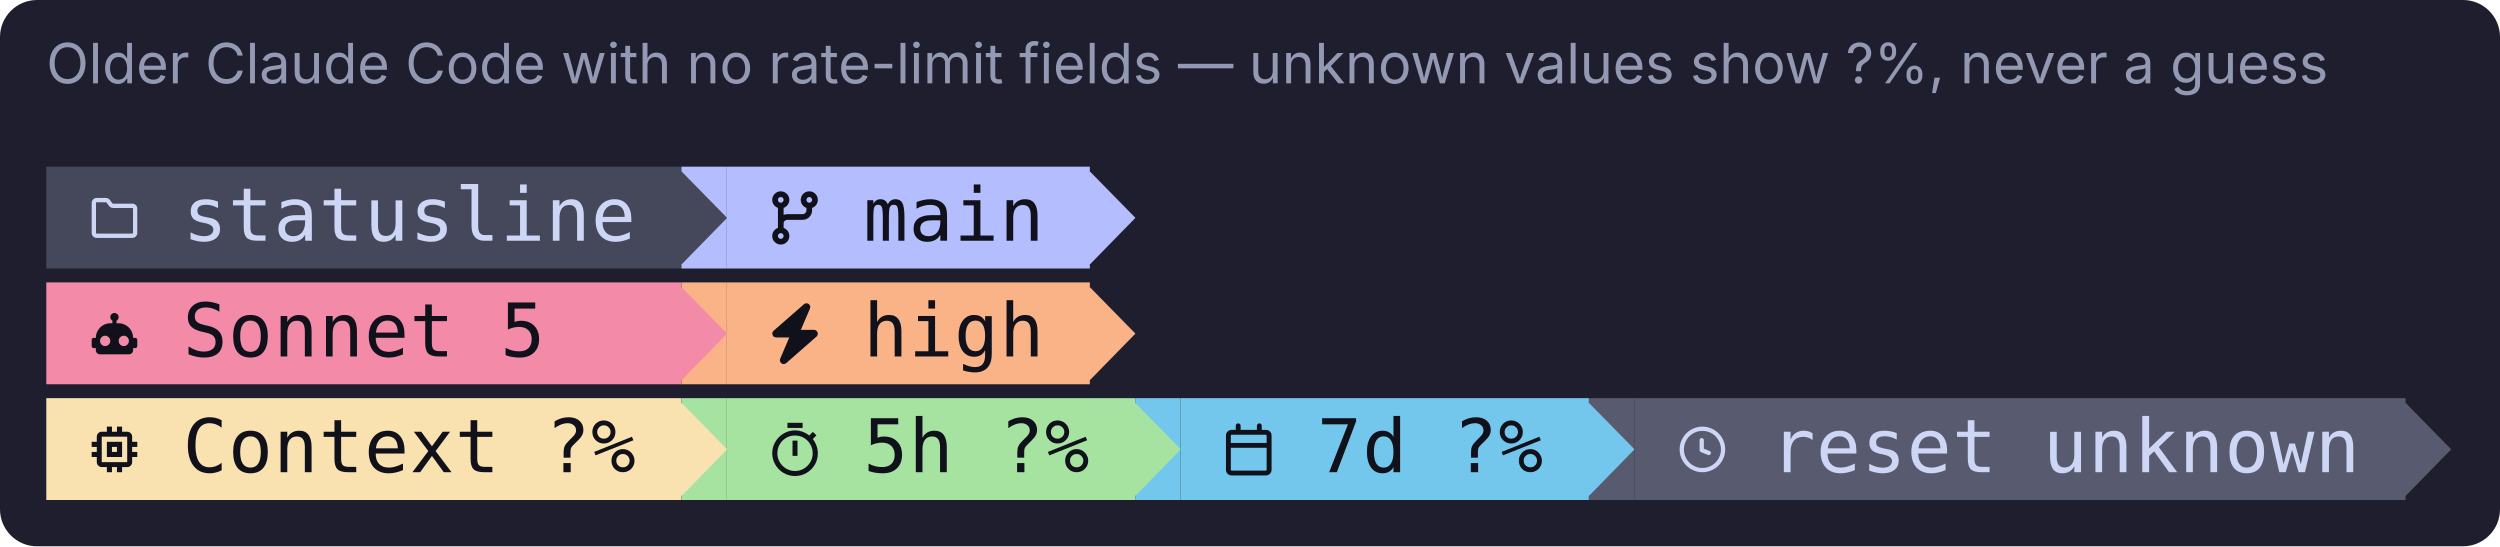
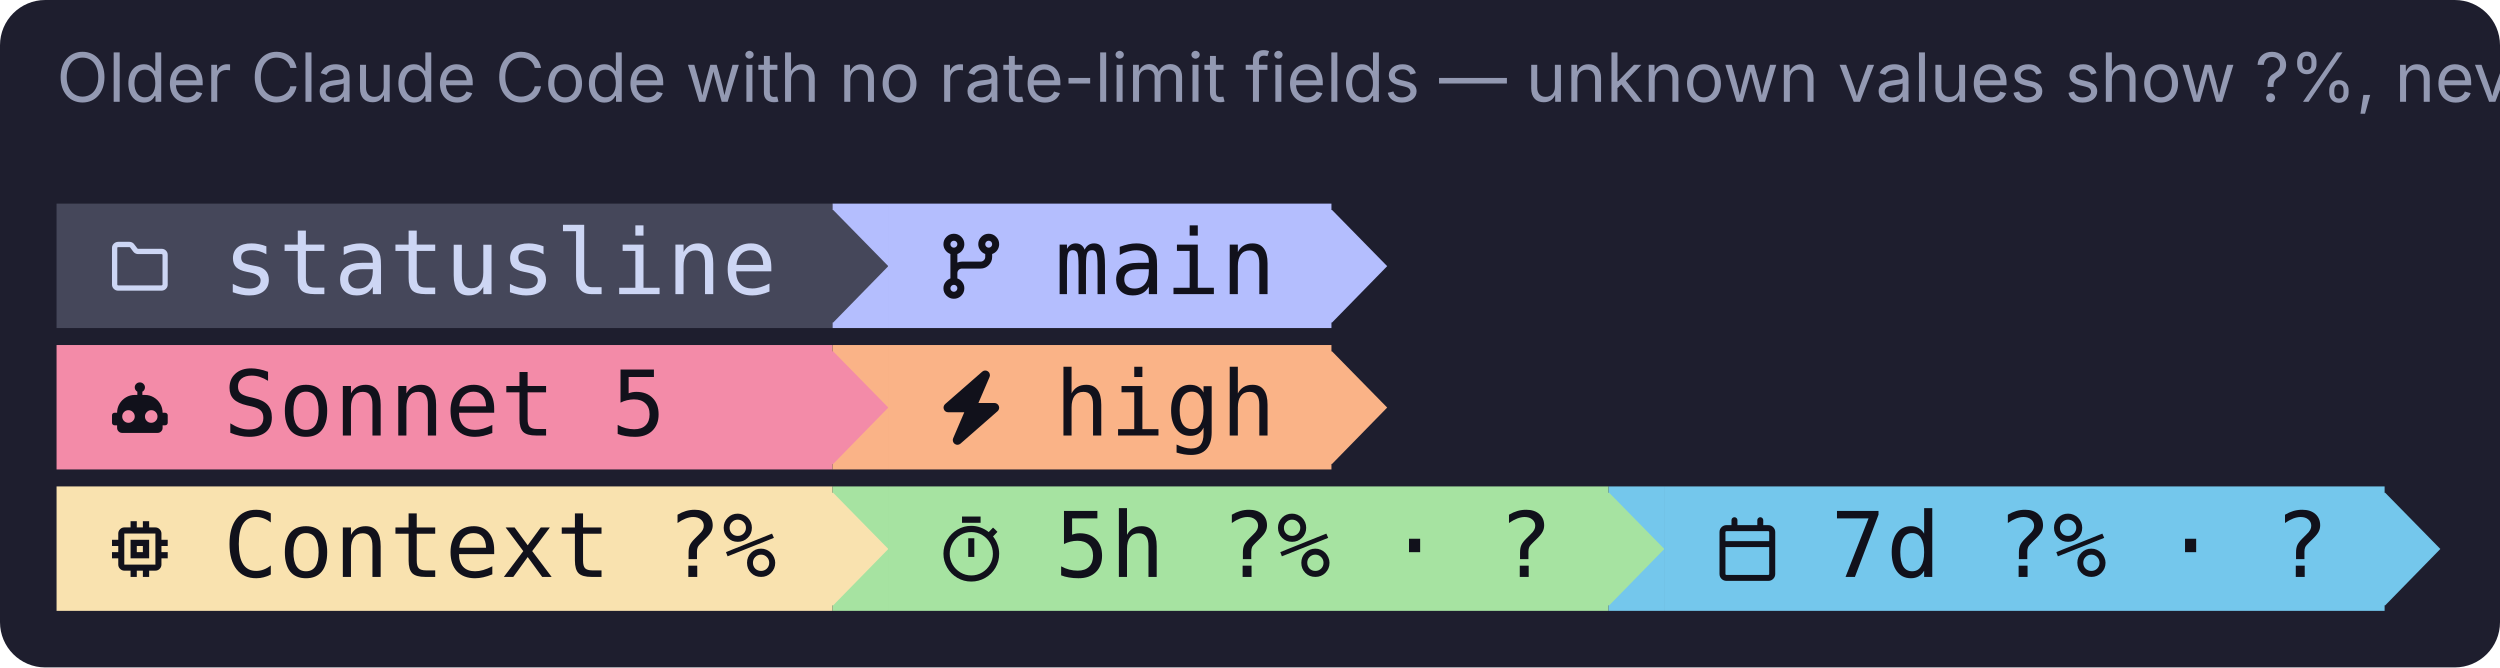
- <svg xmlns="http://www.w3.org/2000/svg" width="540" height="118" viewBox="0 0 540 118" role="img" aria-label="Older Claude Code with no rate-limit fields — unknown values show ?%, never a guess">
-   <rect width="540" height="118" rx="8" fill="#1e1e2e" />
+ <svg xmlns="http://www.w3.org/2000/svg" width="442" height="118" viewBox="0 0 442 118" role="img" aria-label="Older Claude Code with no rate-limit fields — unknown values show ?%, never a guess">
+   <rect width="442" height="118" rx="8" fill="#1e1e2e" />
  <text x="10" y="18" font-family="-apple-system,Segoe UI,system-ui,sans-serif" font-size="12" fill="#9399b2">Older Claude Code with no rate-limit fields — unknown values show ?%, never a guess</text>
  <rect x="10.00" y="36" width="137.20" height="22" fill="rgb(69,71,90)" />
  <path d="M0 994Q0 1048 38.0 1086.0Q76 1124 132 1126H376Q406 1126 434 1112Q462 1098 480 1072L548 982Q554 976 562 976H1068Q1124 976 1162.0 938.0Q1200 900 1200 844V206Q1200 152 1162.0 114.0Q1124 76 1068 74H132Q78 74 38 114Q0 152 0 206ZM132 1012Q124 1012 118 1008Q114 1002 114 994V206Q114 198 118 194Q124 188 132 188H1068Q1076 188 1082 194Q1088 200 1088 206V844Q1088 852 1083.0 857.0Q1078 862 1068 862H562Q532 862 504.0 876.0Q476 890 458 914L390 1006Q384 1012 376 1012Z" fill="rgb(205,214,244)" transform="translate(19.80 52.00) scale(0.00821 -0.00821)" />
  <text x="44.30" y="52" text-anchor="middle" font-family="ui-monospace,SFMono-Regular,Menlo,Consolas,monospace" font-size="16" fill="rgb(205,214,244)">s</text>
  <text x="54.10" y="52" text-anchor="middle" font-family="ui-monospace,SFMono-Regular,Menlo,Consolas,monospace" font-size="16" fill="rgb(205,214,244)">t</text>
  <text x="63.90" y="52" text-anchor="middle" font-family="ui-monospace,SFMono-Regular,Menlo,Consolas,monospace" font-size="16" fill="rgb(205,214,244)">a</text>
  <text x="73.70" y="52" text-anchor="middle" font-family="ui-monospace,SFMono-Regular,Menlo,Consolas,monospace" font-size="16" fill="rgb(205,214,244)">t</text>
  <text x="83.50" y="52" text-anchor="middle" font-family="ui-monospace,SFMono-Regular,Menlo,Consolas,monospace" font-size="16" fill="rgb(205,214,244)">u</text>
  <text x="93.30" y="52" text-anchor="middle" font-family="ui-monospace,SFMono-Regular,Menlo,Consolas,monospace" font-size="16" fill="rgb(205,214,244)">s</text>
  <text x="103.10" y="52" text-anchor="middle" font-family="ui-monospace,SFMono-Regular,Menlo,Consolas,monospace" font-size="16" fill="rgb(205,214,244)">l</text>
  <text x="112.90" y="52" text-anchor="middle" font-family="ui-monospace,SFMono-Regular,Menlo,Consolas,monospace" font-size="16" fill="rgb(205,214,244)">i</text>
  <text x="122.70" y="52" text-anchor="middle" font-family="ui-monospace,SFMono-Regular,Menlo,Consolas,monospace" font-size="16" fill="rgb(205,214,244)">n</text>
  <text x="132.50" y="52" text-anchor="middle" font-family="ui-monospace,SFMono-Regular,Menlo,Consolas,monospace" font-size="16" fill="rgb(205,214,244)">e</text>
  <rect x="147.20" y="36" width="9.80" height="22" fill="rgb(180,190,254)" />
  <path d="M-72 1812H13L1200 602L13 -612H-72Z" fill="rgb(69,71,90)" transform="translate(147.20 52.00) scale(0.00821 -0.00821)" />
  <rect x="157.00" y="36" width="78.40" height="22" fill="rgb(180,190,254)" />
  <path d="M750 1076Q750 1168 816.0 1234.0Q882 1300 975.0 1300.0Q1068 1300 1134.0 1234.0Q1200 1168 1200 1076Q1200 1004 1158 944Q1116 886 1049 864V800Q1049 698 976 624Q903 550 800 550H400Q359 550 329 522Q299 492 300 450V338Q366 314 408.0 256.0Q450 198 450 126Q450 32 384.0 -34.0Q318 -100 225 -100Q132 -100 66 -34Q0 32 0 126Q0 198 42.0 256.0Q84 314 150 338V864Q84 888 42.0 946.0Q0 1004 0 1076Q0 1168 66.0 1234.0Q132 1300 225.0 1300.0Q318 1300 384.0 1234.0Q450 1168 450 1076Q450 1004 408.0 946.0Q366 888 300 864V680Q348 700 400 700H800Q841 700 871.0 730.0Q901 760 900 800V864Q834 888 792.0 946.0Q750 1004 750 1076ZM225 1000Q255 1000 277.0 1022.0Q299 1044 300 1076Q300 1106 278.0 1128.0Q256 1150 225.0 1150.0Q194 1150 172.0 1128.0Q150 1106 150.0 1075.0Q150 1044 172.0 1022.0Q194 1000 225 1000ZM975 1000Q1005 1000 1027.0 1022.0Q1049 1044 1049.0 1075.0Q1049 1106 1028 1128Q1006 1150 975.0 1150.0Q944 1150 922.0 1128.0Q900 1106 900.0 1075.0Q900 1044 922.0 1022.0Q944 1000 975 1000ZM225 50Q255 50 277 72Q299 94 300 126Q300 156 278.0 178.0Q256 200 225.0 200.0Q194 200 172.0 178.0Q150 156 150.0 125.0Q150 94 172.0 72.0Q194 50 225 50Z" fill="rgb(17,17,27)" transform="translate(166.80 52.00) scale(0.00821 -0.00821)" />
  <text x="191.30" y="52" text-anchor="middle" font-family="ui-monospace,SFMono-Regular,Menlo,Consolas,monospace" font-size="16" fill="rgb(17,17,27)">m</text>
  <text x="201.10" y="52" text-anchor="middle" font-family="ui-monospace,SFMono-Regular,Menlo,Consolas,monospace" font-size="16" fill="rgb(17,17,27)">a</text>
  <text x="210.90" y="52" text-anchor="middle" font-family="ui-monospace,SFMono-Regular,Menlo,Consolas,monospace" font-size="16" fill="rgb(17,17,27)">i</text>
  <text x="220.70" y="52" text-anchor="middle" font-family="ui-monospace,SFMono-Regular,Menlo,Consolas,monospace" font-size="16" fill="rgb(17,17,27)">n</text>
  <path d="M-72 1812H13L1200 602L13 -612H-72Z" fill="rgb(180,190,254)" transform="translate(235.40 52.00) scale(0.00821 -0.00821)" />
  <rect x="10.00" y="61" width="137.20" height="22" fill="rgb(243,139,168)" />
  <path d="M600 1144Q646 1144 678.0 1112.0Q710 1080 710 1037Q710 1006 694.0 980.5Q678 955 654 943V874H710Q812 874 900.0 821.5Q988 769 1039.0 682.0Q1090 595 1090 490H1144Q1166 490 1183.0 475.0Q1200 460 1200 437V274Q1200 251 1183.0 235.5Q1166 220 1144 220H1090V164Q1090 120 1058.0 88.0Q1026 56 980 56H220Q174 56 142.0 88.0Q110 120 110 164V220H56Q34 220 17.0 235.0Q0 250 0 274V437Q0 460 16.0 475.0Q32 490 56 490H110Q110 595 161.0 682.0Q212 769 300.0 821.5Q388 874 490 874H546V943Q522 956 506.0 981.0Q490 1006 490 1037Q490 1081 522.0 1112.5Q554 1144 600 1144ZM354 546Q298 546 259.0 505.5Q220 465 220.0 409.0Q220 353 259.0 313.5Q298 274 354.0 274.0Q410 274 450.0 313.5Q490 353 490.0 409.0Q490 465 450.0 505.5Q410 546 354 546ZM846 546Q790 546 750.0 505.5Q710 465 710.0 409.0Q710 353 749.0 313.5Q788 274 844.0 274.0Q900 274 940.0 313.5Q980 353 980.0 409.0Q980 465 941.0 505.5Q902 546 846 546Z" fill="rgb(17,17,27)" transform="translate(19.80 77.00) scale(0.00821 -0.00821)" />
  <text x="44.30" y="77" text-anchor="middle" font-family="ui-monospace,SFMono-Regular,Menlo,Consolas,monospace" font-size="16" fill="rgb(17,17,27)">S</text>
  <text x="54.10" y="77" text-anchor="middle" font-family="ui-monospace,SFMono-Regular,Menlo,Consolas,monospace" font-size="16" fill="rgb(17,17,27)">o</text>
  <text x="63.90" y="77" text-anchor="middle" font-family="ui-monospace,SFMono-Regular,Menlo,Consolas,monospace" font-size="16" fill="rgb(17,17,27)">n</text>
  <text x="73.70" y="77" text-anchor="middle" font-family="ui-monospace,SFMono-Regular,Menlo,Consolas,monospace" font-size="16" fill="rgb(17,17,27)">n</text>
  <text x="83.50" y="77" text-anchor="middle" font-family="ui-monospace,SFMono-Regular,Menlo,Consolas,monospace" font-size="16" fill="rgb(17,17,27)">e</text>
  <text x="93.30" y="77" text-anchor="middle" font-family="ui-monospace,SFMono-Regular,Menlo,Consolas,monospace" font-size="16" fill="rgb(17,17,27)">t</text>
  <text x="112.90" y="77" text-anchor="middle" font-family="ui-monospace,SFMono-Regular,Menlo,Consolas,monospace" font-size="16" fill="rgb(17,17,27)">5</text>
  <rect x="147.20" y="61" width="9.80" height="22" fill="rgb(250,179,135)" />
  <path d="M-72 1812H13L1200 602L13 -612H-72Z" fill="rgb(243,139,168)" transform="translate(147.20 77.00) scale(0.00821 -0.00821)" />
  <rect x="157.00" y="61" width="78.40" height="22" fill="rgb(250,179,135)" />
  <path d="M993 1260 753 700H1101Q1131 700 1156.0 682.0Q1181 664 1193.0 635.0Q1205 606 1197 575Q1189 545 1167 525L367 -175Q339 -198 307 -200Q273 -202 243 -181Q215 -161 205 -126Q195 -92 209 -60L449 501H101Q71 501 45 518Q19 536 9 566Q-3 595 5.0 625.0Q13 655 35 676L835 1375Q861 1398 895.0 1400.0Q929 1402 959 1381Q987 1361 997 1327Q1007 1292 993 1260Z" fill="rgb(17,17,27)" transform="translate(166.80 77.00) scale(0.00821 -0.00821)" />
  <text x="191.30" y="77" text-anchor="middle" font-family="ui-monospace,SFMono-Regular,Menlo,Consolas,monospace" font-size="16" fill="rgb(17,17,27)">h</text>
  <text x="201.10" y="77" text-anchor="middle" font-family="ui-monospace,SFMono-Regular,Menlo,Consolas,monospace" font-size="16" fill="rgb(17,17,27)">i</text>
  <text x="210.90" y="77" text-anchor="middle" font-family="ui-monospace,SFMono-Regular,Menlo,Consolas,monospace" font-size="16" fill="rgb(17,17,27)">g</text>
  <text x="220.70" y="77" text-anchor="middle" font-family="ui-monospace,SFMono-Regular,Menlo,Consolas,monospace" font-size="16" fill="rgb(17,17,27)">h</text>
  <path d="M-72 1812H13L1200 602L13 -612H-72Z" fill="rgb(250,179,135)" transform="translate(235.40 77.00) scale(0.00821 -0.00821)" />
  <rect x="10.00" y="86" width="137.20" height="22" fill="rgb(249,226,175)" />
  <path d="M935 266H265V935H935ZM1200 666V800H1065V935Q1065 988 1026.0 1027.0Q987 1066 935 1066H800Q800 1065 800 1200H665V1066H534Q534 1065 534 1200H400V1066H265Q212 1066 173.5 1027.0Q135 988 135 935V800H0V666H135V534H0Q0 535 0 401H135V266Q135 213 174.0 174.0Q213 135 265 135H400V0H534V135H665V0H800V135H935Q988 135 1026.5 174.0Q1065 213 1065 266V401H1200V534H1065V666ZM665 534H534V666H665ZM800 800H400Q400 801 400 401H800Z" fill="rgb(17,17,27)" transform="translate(19.80 102.00) scale(0.00821 -0.00821)" />
  <text x="44.30" y="102" text-anchor="middle" font-family="ui-monospace,SFMono-Regular,Menlo,Consolas,monospace" font-size="16" fill="rgb(17,17,27)">C</text>
  <text x="54.10" y="102" text-anchor="middle" font-family="ui-monospace,SFMono-Regular,Menlo,Consolas,monospace" font-size="16" fill="rgb(17,17,27)">o</text>
  <text x="63.90" y="102" text-anchor="middle" font-family="ui-monospace,SFMono-Regular,Menlo,Consolas,monospace" font-size="16" fill="rgb(17,17,27)">n</text>
  <text x="73.70" y="102" text-anchor="middle" font-family="ui-monospace,SFMono-Regular,Menlo,Consolas,monospace" font-size="16" fill="rgb(17,17,27)">t</text>
  <text x="83.50" y="102" text-anchor="middle" font-family="ui-monospace,SFMono-Regular,Menlo,Consolas,monospace" font-size="16" fill="rgb(17,17,27)">e</text>
  <text x="93.30" y="102" text-anchor="middle" font-family="ui-monospace,SFMono-Regular,Menlo,Consolas,monospace" font-size="16" fill="rgb(17,17,27)">x</text>
  <text x="103.10" y="102" text-anchor="middle" font-family="ui-monospace,SFMono-Regular,Menlo,Consolas,monospace" font-size="16" fill="rgb(17,17,27)">t</text>
  <text x="122.70" y="102" text-anchor="middle" font-family="ui-monospace,SFMono-Regular,Menlo,Consolas,monospace" font-size="16" fill="rgb(17,17,27)">?</text>
  <text x="132.50" y="102" text-anchor="middle" font-family="ui-monospace,SFMono-Regular,Menlo,Consolas,monospace" font-size="16" fill="rgb(17,17,27)">%</text>
  <rect x="147.20" y="86" width="9.80" height="22" fill="rgb(166,227,161)" />
  <path d="M-72 1812H13L1200 602L13 -612H-72Z" fill="rgb(249,226,175)" transform="translate(147.20 102.00) scale(0.00821 -0.00821)" />
-   <rect x="157.00" y="86" width="88.20" height="22" fill="rgb(166,227,161)" />
+   <rect x="157.00" y="86" width="127.40" height="22" fill="rgb(166,227,161)" />
  <path d="M600 32Q472 32 365.5 96.0Q259 160 197.0 266.0Q135 372 135.0 499.0Q135 626 197.0 733.0Q259 840 365.5 903.0Q472 966 600.0 966.0Q728 966 834.0 903.0Q940 840 1002.5 733.0Q1065 626 1065.0 499.0Q1065 372 1002.5 266.0Q940 160 834.0 96.0Q728 32 600 32ZM1068 872 1163 970Q1116 1022 1068 1062L975 966Q897 1028 800.0 1064.0Q703 1100 600 1100Q438 1100 300.5 1019.0Q163 938 81.5 800.0Q0 662 0.0 500.0Q0 338 81.5 199.0Q163 60 300.0 -20.0Q437 -100 599.5 -100.0Q762 -100 901.0 -20.0Q1040 60 1120.0 197.0Q1200 334 1200 500Q1200 602 1165.0 698.0Q1130 794 1068 872ZM534 430H665V832H534ZM800 1300H400V1166H800Z" fill="rgb(17,17,27)" transform="translate(166.80 102.00) scale(0.00821 -0.00821)" />
  <text x="191.30" y="102" text-anchor="middle" font-family="ui-monospace,SFMono-Regular,Menlo,Consolas,monospace" font-size="16" fill="rgb(17,17,27)">5</text>
  <text x="201.10" y="102" text-anchor="middle" font-family="ui-monospace,SFMono-Regular,Menlo,Consolas,monospace" font-size="16" fill="rgb(17,17,27)">h</text>
  <text x="220.70" y="102" text-anchor="middle" font-family="ui-monospace,SFMono-Regular,Menlo,Consolas,monospace" font-size="16" fill="rgb(17,17,27)">?</text>
  <text x="230.50" y="102" text-anchor="middle" font-family="ui-monospace,SFMono-Regular,Menlo,Consolas,monospace" font-size="16" fill="rgb(17,17,27)">%</text>
-   <rect x="245.20" y="86" width="9.80" height="22" fill="rgb(116,199,236)" />
-   <path d="M-72 1812H13L1200 602L13 -612H-72Z" fill="rgb(166,227,161)" transform="translate(245.20 102.00) scale(0.00821 -0.00821)" />
-   <rect x="255.00" y="86" width="88.20" height="22" fill="rgb(116,199,236)" />
-   <path d="M387 1222V1115H815V1222Q815 1249 835 1267Q853 1286 879.0 1286.0Q905 1286 924.0 1267.0Q943 1248 943 1222V1115H1051Q1113 1115 1157.0 1071.0Q1201 1027 1201 965V64Q1201 1 1157 -42Q1113 -86 1051 -85H151Q89 -85 45 -42Q1 2 1 64V965Q1 1028 45 1071Q89 1115 151 1115H259V1222Q259 1249 277 1267Q297 1286 323.0 1286.0Q349 1286 368.0 1267.0Q387 1248 387 1222ZM129 643V64Q129 55 135.0 49.0Q141 43 151 43H1051Q1059 43 1067 49Q1071 55 1071 64V643ZM1051 986H151Q143 986 135 980Q129 974 129 965V771H1071V965Q1071 974 1067 980Q1059 986 1051 986Z" fill="rgb(17,17,27)" transform="translate(264.80 102.00) scale(0.00821 -0.00821)" />
-   <text x="289.30" y="102" text-anchor="middle" font-family="ui-monospace,SFMono-Regular,Menlo,Consolas,monospace" font-size="16" fill="rgb(17,17,27)">7</text>
-   <text x="299.10" y="102" text-anchor="middle" font-family="ui-monospace,SFMono-Regular,Menlo,Consolas,monospace" font-size="16" fill="rgb(17,17,27)">d</text>
-   <text x="318.70" y="102" text-anchor="middle" font-family="ui-monospace,SFMono-Regular,Menlo,Consolas,monospace" font-size="16" fill="rgb(17,17,27)">?</text>
-   <text x="328.50" y="102" text-anchor="middle" font-family="ui-monospace,SFMono-Regular,Menlo,Consolas,monospace" font-size="16" fill="rgb(17,17,27)">%</text>
-   <rect x="343.20" y="86" width="9.80" height="22" fill="rgb(88,91,112)" />
-   <path d="M-72 1812H13L1200 602L13 -612H-72Z" fill="rgb(116,199,236)" transform="translate(343.20 102.00) scale(0.00821 -0.00821)" />
-   <rect x="353.00" y="86" width="166.60" height="22" fill="rgb(88,91,112)" />
-   <path d="M832 1152Q943 1104 1024 1024Q1104 944 1152.0 833.0Q1200 722 1199 600Q1199 478 1152 367Q1104 256 1024.0 176.0Q944 96 832 48Q721 0 600 0Q478 0 367.0 48.0Q256 96 176.0 176.0Q96 256 48.0 367.0Q0 478 0.0 600.0Q0 722 48.0 833.0Q96 944 176.0 1024.0Q256 1104 367.0 1152.0Q478 1200 600.0 1200.0Q722 1200 832 1152ZM151 410Q190 320 255.0 255.0Q320 190 411 151Q501 112 600.0 112.0Q699 112 789.0 151.0Q879 190 944.0 255.0Q1009 320 1048.0 410.0Q1087 500 1087 600Q1087 699 1048.0 789.0Q1009 879 944 945Q879 1010 789.0 1049.0Q699 1088 600 1087Q501 1087 411 1049Q321 1010 255 945Q190 880 151 789Q113 699 113.0 600.0Q113 501 151 410ZM637 844V619L789 558Q804 551 813 537Q823 523 823 506Q823 483 806 467Q789 450 767 450Q755 450 747 454L560 529Q544 536 534.0 550.0Q524 564 525 581V844Q525 867 541 883Q558 900 581.0 900.0Q604 900 621 883Q637 867 637 844Z" fill="rgb(205,214,244)" transform="translate(362.80 102.00) scale(0.00821 -0.00821)" />
-   <text x="387.30" y="102" text-anchor="middle" font-family="ui-monospace,SFMono-Regular,Menlo,Consolas,monospace" font-size="16" fill="rgb(205,214,244)">r</text>
-   <text x="397.10" y="102" text-anchor="middle" font-family="ui-monospace,SFMono-Regular,Menlo,Consolas,monospace" font-size="16" fill="rgb(205,214,244)">e</text>
-   <text x="406.90" y="102" text-anchor="middle" font-family="ui-monospace,SFMono-Regular,Menlo,Consolas,monospace" font-size="16" fill="rgb(205,214,244)">s</text>
-   <text x="416.70" y="102" text-anchor="middle" font-family="ui-monospace,SFMono-Regular,Menlo,Consolas,monospace" font-size="16" fill="rgb(205,214,244)">e</text>
-   <text x="426.50" y="102" text-anchor="middle" font-family="ui-monospace,SFMono-Regular,Menlo,Consolas,monospace" font-size="16" fill="rgb(205,214,244)">t</text>
-   <text x="446.10" y="102" text-anchor="middle" font-family="ui-monospace,SFMono-Regular,Menlo,Consolas,monospace" font-size="16" fill="rgb(205,214,244)">u</text>
-   <text x="455.90" y="102" text-anchor="middle" font-family="ui-monospace,SFMono-Regular,Menlo,Consolas,monospace" font-size="16" fill="rgb(205,214,244)">n</text>
-   <text x="465.70" y="102" text-anchor="middle" font-family="ui-monospace,SFMono-Regular,Menlo,Consolas,monospace" font-size="16" fill="rgb(205,214,244)">k</text>
-   <text x="475.50" y="102" text-anchor="middle" font-family="ui-monospace,SFMono-Regular,Menlo,Consolas,monospace" font-size="16" fill="rgb(205,214,244)">n</text>
-   <text x="485.30" y="102" text-anchor="middle" font-family="ui-monospace,SFMono-Regular,Menlo,Consolas,monospace" font-size="16" fill="rgb(205,214,244)">o</text>
-   <text x="495.10" y="102" text-anchor="middle" font-family="ui-monospace,SFMono-Regular,Menlo,Consolas,monospace" font-size="16" fill="rgb(205,214,244)">w</text>
-   <text x="504.90" y="102" text-anchor="middle" font-family="ui-monospace,SFMono-Regular,Menlo,Consolas,monospace" font-size="16" fill="rgb(205,214,244)">n</text>
-   <path d="M-72 1812H13L1200 602L13 -612H-72Z" fill="rgb(88,91,112)" transform="translate(519.60 102.00) scale(0.00821 -0.00821)" />
+   <text x="250.10" y="102" text-anchor="middle" font-family="ui-monospace,SFMono-Regular,Menlo,Consolas,monospace" font-size="16" fill="rgb(17,17,27)">·</text>
+   <text x="269.70" y="102" text-anchor="middle" font-family="ui-monospace,SFMono-Regular,Menlo,Consolas,monospace" font-size="16" fill="rgb(17,17,27)">?</text>
+   <rect x="284.40" y="86" width="9.80" height="22" fill="rgb(116,199,236)" />
+   <path d="M-72 1812H13L1200 602L13 -612H-72Z" fill="rgb(166,227,161)" transform="translate(284.40 102.00) scale(0.00821 -0.00821)" />
+   <rect x="294.20" y="86" width="127.40" height="22" fill="rgb(116,199,236)" />
+   <path d="M387 1222V1115H815V1222Q815 1249 835 1267Q853 1286 879.0 1286.0Q905 1286 924.0 1267.0Q943 1248 943 1222V1115H1051Q1113 1115 1157.0 1071.0Q1201 1027 1201 965V64Q1201 1 1157 -42Q1113 -86 1051 -85H151Q89 -85 45 -42Q1 2 1 64V965Q1 1028 45 1071Q89 1115 151 1115H259V1222Q259 1249 277 1267Q297 1286 323.0 1286.0Q349 1286 368.0 1267.0Q387 1248 387 1222ZM129 643V64Q129 55 135.0 49.0Q141 43 151 43H1051Q1059 43 1067 49Q1071 55 1071 64V643ZM1051 986H151Q143 986 135 980Q129 974 129 965V771H1071V965Q1071 974 1067 980Q1059 986 1051 986Z" fill="rgb(17,17,27)" transform="translate(304.00 102.00) scale(0.00821 -0.00821)" />
+   <text x="328.50" y="102" text-anchor="middle" font-family="ui-monospace,SFMono-Regular,Menlo,Consolas,monospace" font-size="16" fill="rgb(17,17,27)">7</text>
+   <text x="338.30" y="102" text-anchor="middle" font-family="ui-monospace,SFMono-Regular,Menlo,Consolas,monospace" font-size="16" fill="rgb(17,17,27)">d</text>
+   <text x="357.90" y="102" text-anchor="middle" font-family="ui-monospace,SFMono-Regular,Menlo,Consolas,monospace" font-size="16" fill="rgb(17,17,27)">?</text>
+   <text x="367.70" y="102" text-anchor="middle" font-family="ui-monospace,SFMono-Regular,Menlo,Consolas,monospace" font-size="16" fill="rgb(17,17,27)">%</text>
+   <text x="387.30" y="102" text-anchor="middle" font-family="ui-monospace,SFMono-Regular,Menlo,Consolas,monospace" font-size="16" fill="rgb(17,17,27)">·</text>
+   <text x="406.90" y="102" text-anchor="middle" font-family="ui-monospace,SFMono-Regular,Menlo,Consolas,monospace" font-size="16" fill="rgb(17,17,27)">?</text>
+   <path d="M-72 1812H13L1200 602L13 -612H-72Z" fill="rgb(116,199,236)" transform="translate(421.60 102.00) scale(0.00821 -0.00821)" />
</svg>
